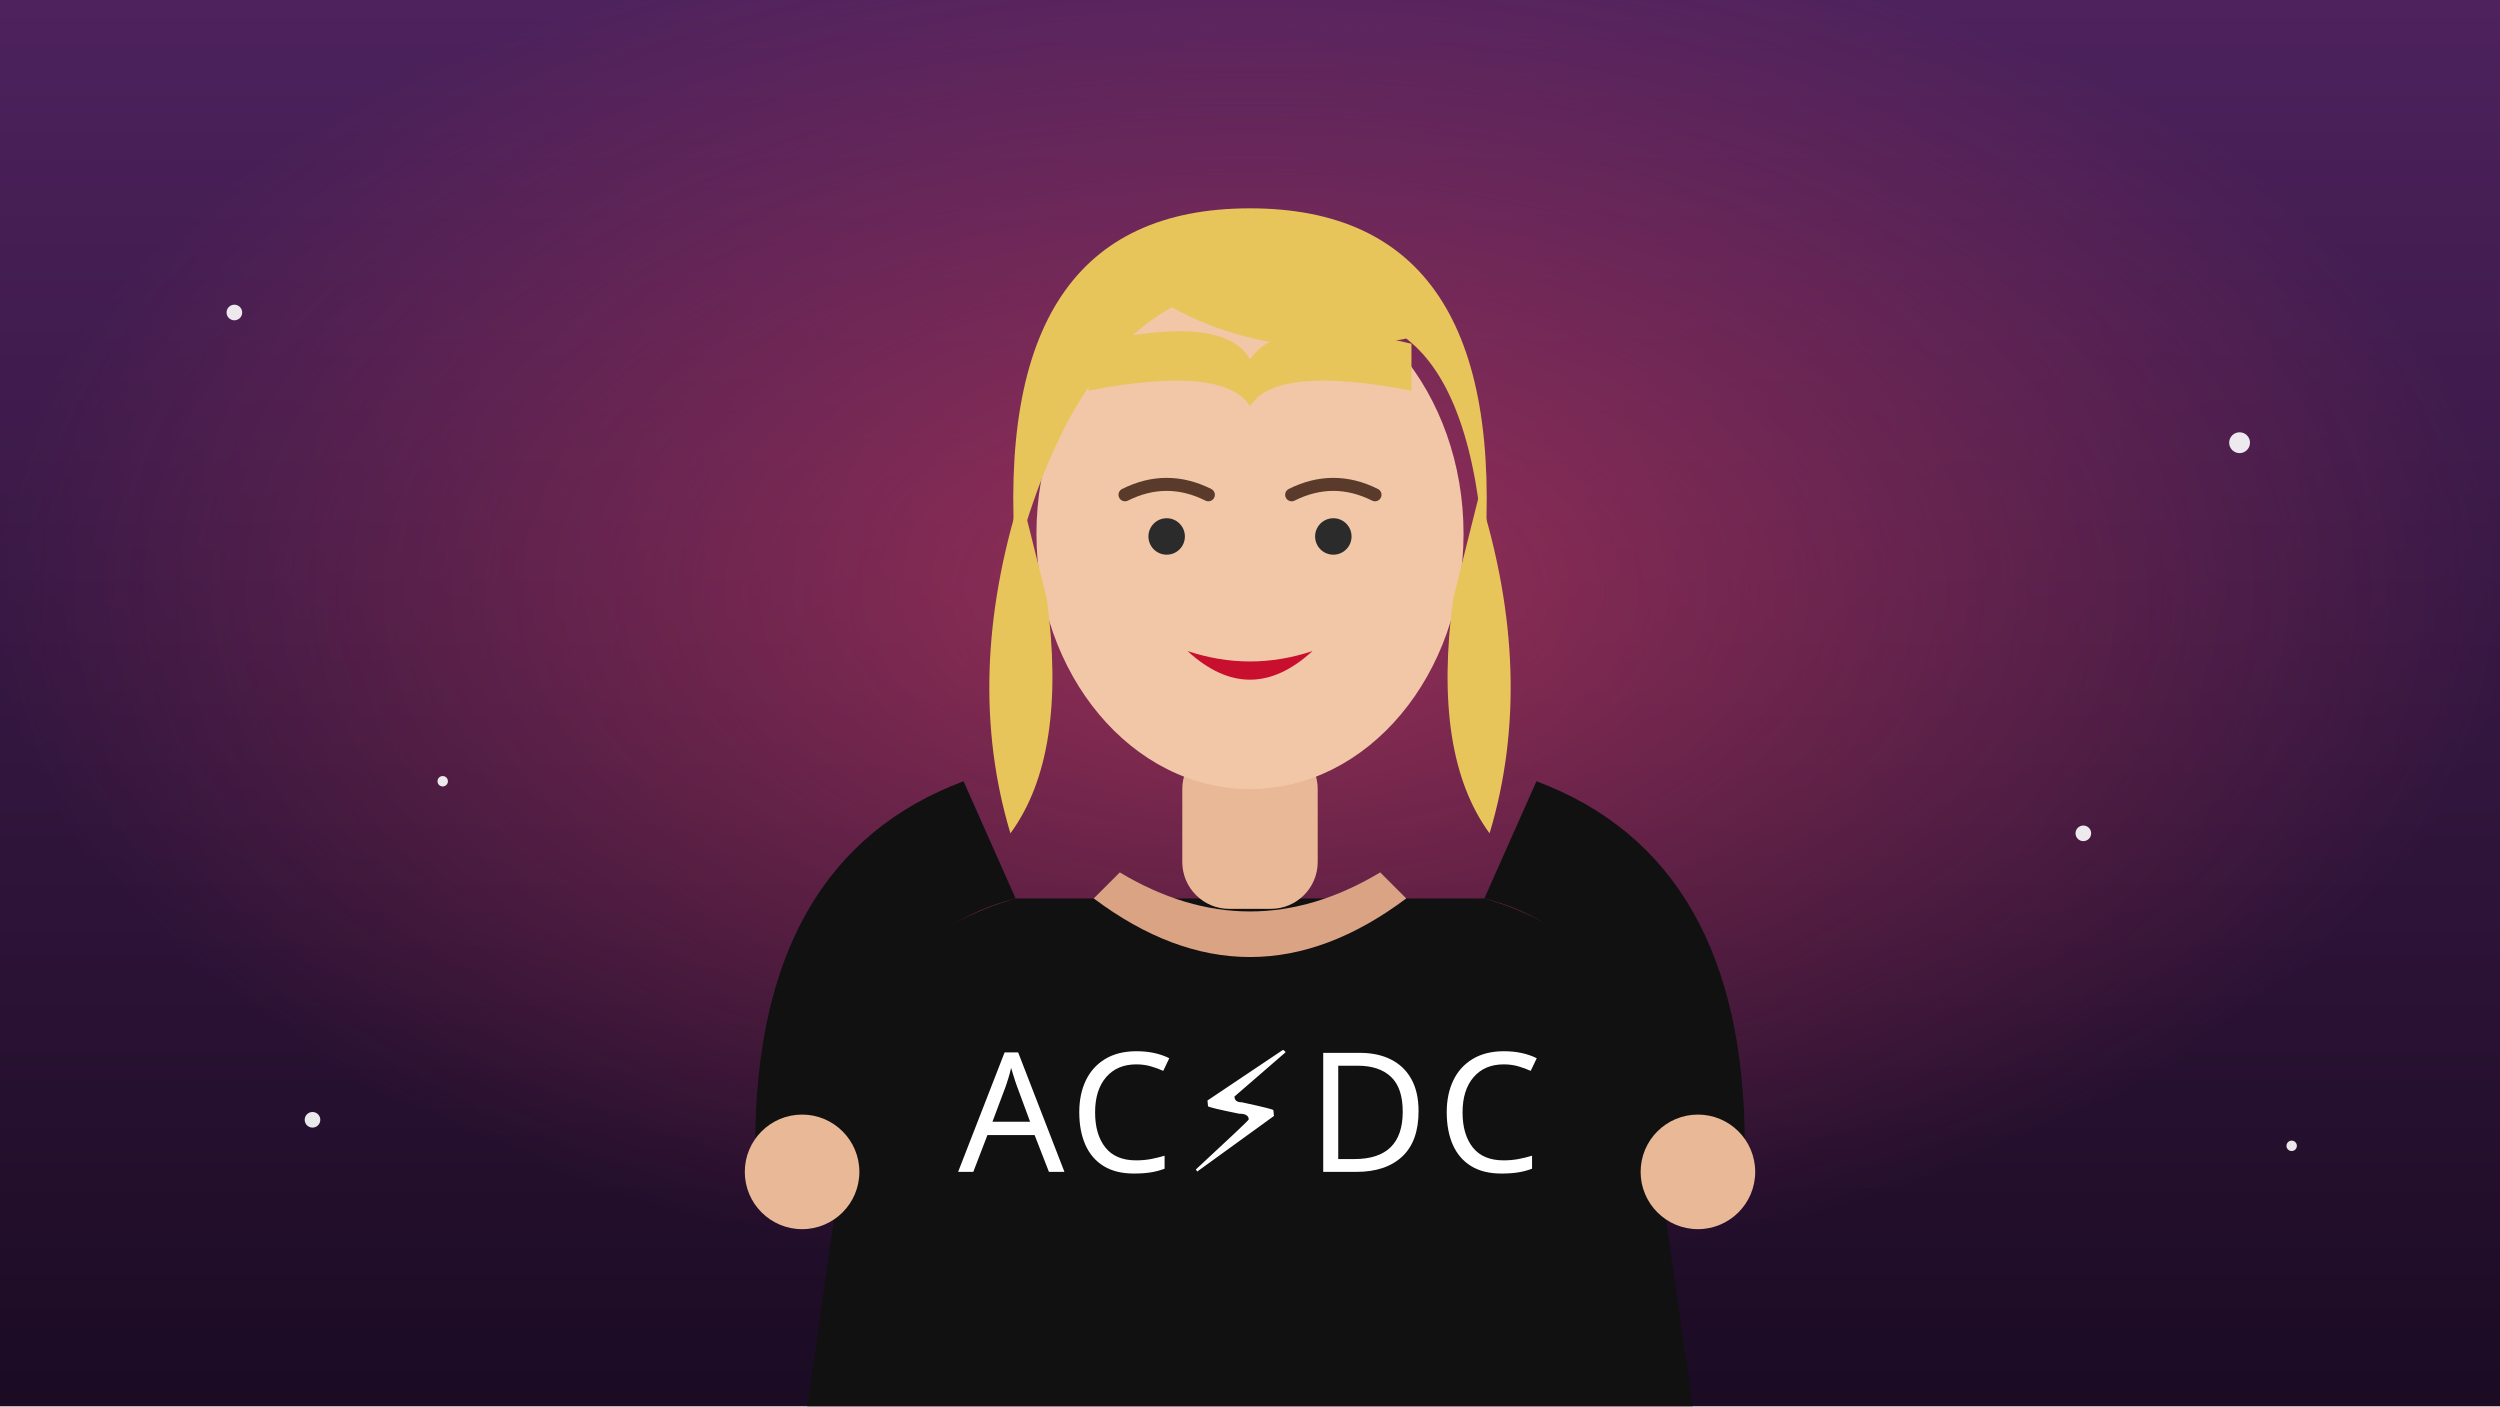
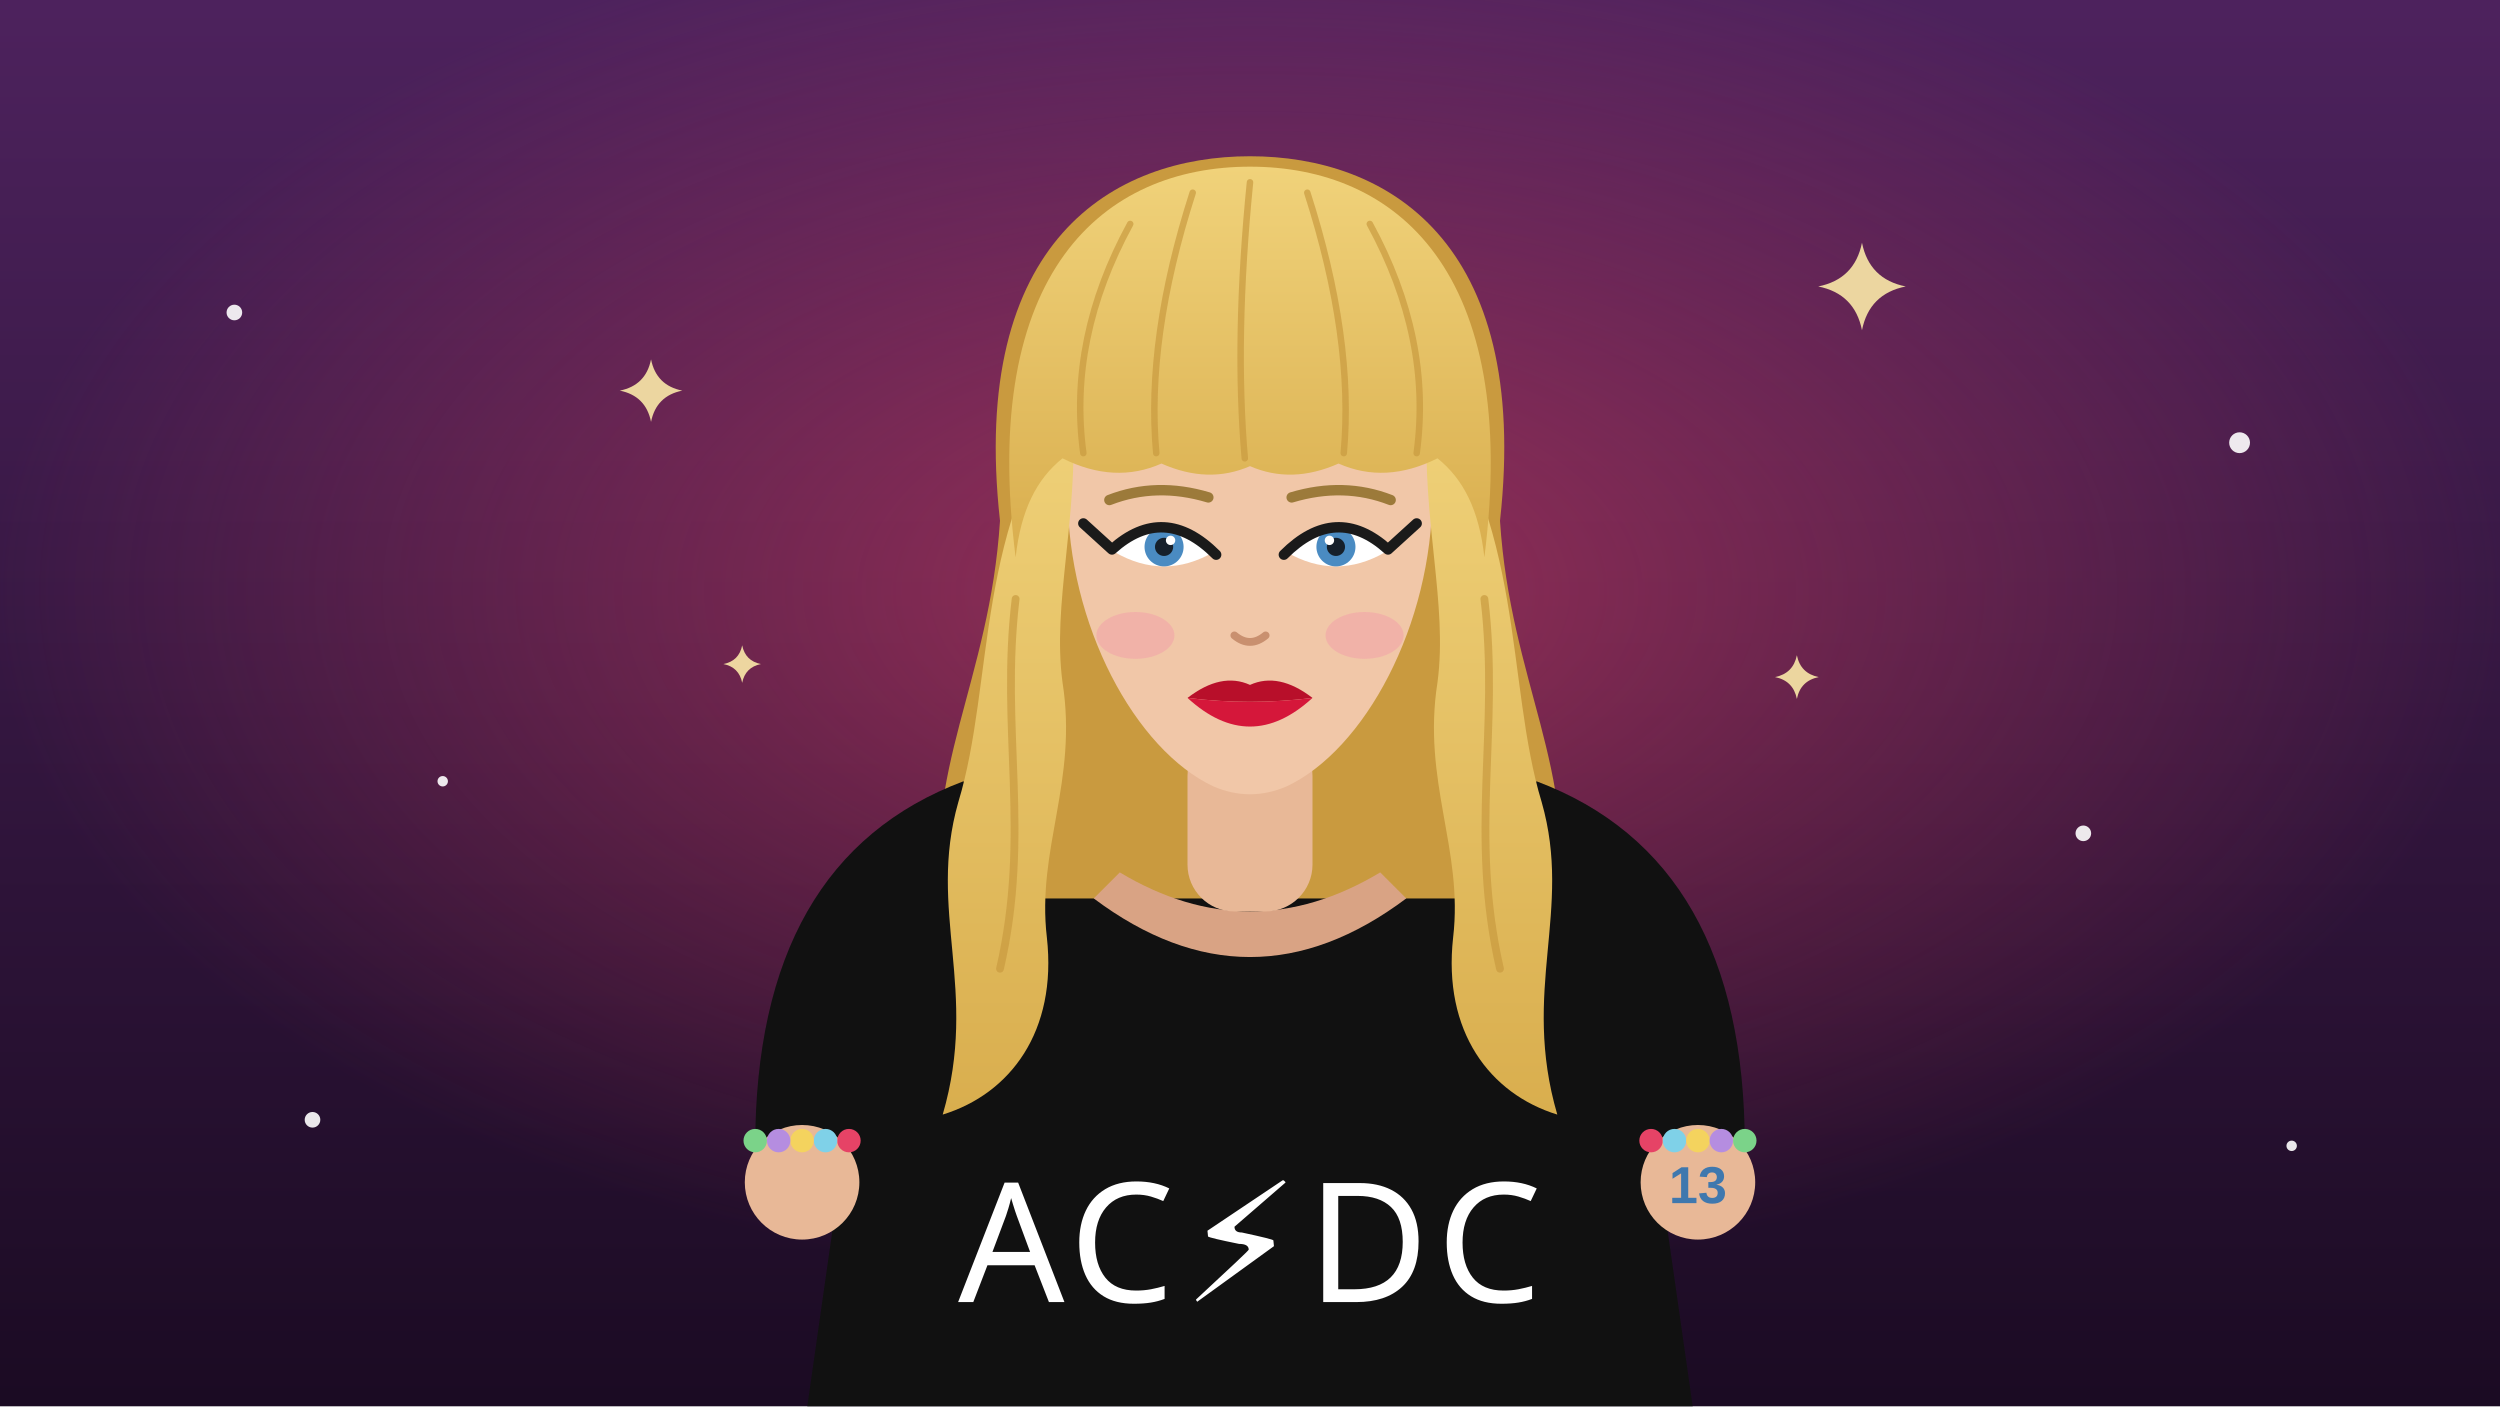
<svg xmlns="http://www.w3.org/2000/svg" viewBox="0 0 960 540" role="img" aria-label="Meme: una figura rubia con la camiseta de AC/DC, con el texto «El algoritmo: esa es de las de pop» y «La camiseta de AC/DC: ahora verás»">
  <defs>
    <linearGradient id="bg" x1="0" y1="0" x2="0" y2="1">
      <stop offset="0" stop-color="#4D225D" />
      <stop offset="1" stop-color="#1b0b23" />
    </linearGradient>
    <radialGradient id="spot" cx=".5" cy=".42" r=".5">
      <stop offset="0" stop-color="#E64366" stop-opacity=".55" />
      <stop offset="1" stop-color="#E64366" stop-opacity="0" />
    </radialGradient>
+     <linearGradient id="hair" x1="0" y1="0" x2="0" y2="1">
+       <stop offset="0" stop-color="#F0D27A" />
+       <stop offset="1" stop-color="#D9AE4E" />
+     </linearGradient>
+     <path id="star" d="M0 -12 Q2 -2 12 0 Q2 2 0 12 Q-2 2 -12 0 Q-2 -2 0 -12 Z" />
  </defs>
  <rect width="960" height="540" fill="url(#bg)" />
  <rect width="960" height="540" fill="url(#spot)" />
  <g fill="#fff" opacity=".9">
    <circle cx="90" cy="120" r="3" />
    <circle cx="860" cy="170" r="4" />
    <circle cx="170" cy="300" r="2" />
    <circle cx="800" cy="320" r="3" />
    <circle cx="120" cy="430" r="3" />
    <circle cx="880" cy="440" r="2" />
  </g>
+   <g fill="#FBE9A8" opacity=".9">
+     <use href="#star" x="250" y="150" />
+     <use href="#star" x="715" y="110" transform="translate(715 110) scale(1.4) translate(-715 -110)" />
+     <use href="#star" x="690" y="260" transform="translate(690 260) scale(.7) translate(-690 -260)" />
+     <use href="#star" x="285" y="255" transform="translate(285 255) scale(.6) translate(-285 -255)" />
+   </g>
  <g transform="translate(480 0)">
+     <path d="M-96 200 C-108 92 -52 60 0 60 C52 60 108 92 96 200 C100 262 126 296 118 350 L-118 350 C-126 296 -100 262 -96 200 Z" fill="#C99A3F" />
    <path d="M-170 540 L-150 400 Q-140 360 -90 345 L90 345 Q140 360 150 400 L170 540 Z" fill="#111" />
    <path d="M-60 345 Q0 390 60 345 L50 335 Q0 365 -50 335 Z" fill="#d9a384" />
-     <rect x="-26" y="285" width="52" height="64" rx="18" fill="#e8b897" />
+     <rect x="-24" y="280" width="48" height="70" rx="18" fill="#e8b897" />
    <path d="M-110 300 Q-190 330 -190 440 L-150 440 Q-150 360 -90 345 Z" fill="#111" />
    <path d="M110 300 Q190 330 190 440 L150 440 Q150 360 90 345 Z" fill="#111" />
-     <circle cx="-172" cy="450" r="22" fill="#e8b897" />
-     <circle cx="172" cy="450" r="22" fill="#e8b897" />
-     <text x="0" y="450" text-anchor="middle" font-family="Impact,'Arial Black',sans-serif" font-size="64" fill="#fff" letter-spacing="3">AC⚡DC</text>
-     <ellipse cx="0" cy="205" rx="82" ry="98" fill="#f1c7a8" />
-     <path d="M-90 215 Q-100 80 0 80 Q100 80 90 215 Q86 150 60 130 Q10 140 -30 118 Q-70 140 -90 215 Z" fill="#E8C55A" />
-     <path d="M-88 190 Q-110 260 -92 320 Q-70 290 -78 230 Z" fill="#E8C55A" />
-     <path d="M88 190 Q110 260 92 320 Q70 290 78 230 Z" fill="#E8C55A" />
-     <path d="M-62 132 Q-10 120 0 138 Q12 120 62 132 L62 150 Q10 140 0 156 Q-10 140 -62 150 Z" fill="#E8C55A" />
-     <path d="M-48 190 Q-32 182 -16 190" stroke="#5a3a2a" stroke-width="5" fill="none" stroke-linecap="round" />
-     <path d="M16 190 Q32 182 48 190" stroke="#5a3a2a" stroke-width="5" fill="none" stroke-linecap="round" />
-     <circle cx="-32" cy="206" r="7" fill="#2b2b2b" />
-     <circle cx="32" cy="206" r="7" fill="#2b2b2b" />
-     <path d="M-24 250 Q0 272 24 250 Q0 258 -24 250 Z" fill="#C8102E" />
+     <circle cx="-172" cy="454" r="22" fill="#e8b897" />
+     <circle cx="172" cy="454" r="22" fill="#e8b897" />
+     <g id="beads">
+       <circle cx="154" cy="438" r="4.5" fill="#E64366" />
+       <circle cx="163" cy="438" r="4.5" fill="#7FD1E8" />
+       <circle cx="172" cy="438" r="4.5" fill="#F4D35E" />
+       <circle cx="181" cy="438" r="4.5" fill="#B58DE0" />
+       <circle cx="190" cy="438" r="4.5" fill="#7BD389" />
+     </g>
+     <use href="#beads" transform="scale(-1 1)" />
+     <text x="172" y="462" text-anchor="middle" font-family="'Arial Black',Arial,sans-serif" font-size="20" font-weight="700" fill="#3F78AE">13</text>
+     <text x="0" y="500" text-anchor="middle" font-family="Impact,'Arial Black',sans-serif" font-size="64" fill="#fff" letter-spacing="3">AC⚡DC</text>
+     <path d="M-70 190 C-72 118 72 118 70 190 C70 240 44 288 14 302 Q0 308 -14 302 C-44 288 -70 240 -70 190 Z" fill="#f1c7a8" />
+     <ellipse cx="-44" cy="244" rx="15" ry="9" fill="#F29AA8" opacity=".45" />
+     <ellipse cx="44" cy="244" rx="15" ry="9" fill="#F29AA8" opacity=".45" />
+     <g id="lock">
+       <path d="M-66 150 C-106 200 -98 262 -112 308 C-124 350 -104 380 -118 428 C-92 420 -74 396 -78 360 C-82 326 -66 300 -72 262 C-76 232 -66 200 -68 160 Z" fill="url(#hair)" />
+       <path d="M-90 230 C-96 280 -84 320 -96 372" stroke="#C99A3F" stroke-width="3" fill="none" stroke-linecap="round" opacity=".7" />
+     </g>
+     <use href="#lock" transform="scale(-1 1)" />
+     <path d="M-90 214 C-104 104 -56 64 0 64 C56 64 104 104 90 214 C88 196 82 184 72 176 Q52 186 34 178 Q16 186 0 179 Q-16 186 -34 178 Q-52 186 -72 176 C-82 184 -88 196 -90 214 Z" fill="url(#hair)" />
+     <g stroke="#C99A3F" stroke-width="2.5" fill="none" stroke-linecap="round" opacity=".7">
+       <path d="M0 70 Q-6 130 -2 176" />
+       <path d="M-22 74 Q-40 130 -36 174" />
+       <path d="M22 74 Q40 130 36 174" />
+       <path d="M-46 86 Q-70 130 -64 174" />
+       <path d="M46 86 Q70 130 64 174" />
+     </g>
+     <g id="eye">
+       <path d="M-54 192 Q-36 185 -16 191" stroke="#9C7A3A" stroke-width="4" fill="none" stroke-linecap="round" />
+       <path d="M-52 212 Q-33 196 -14 212 Q-33 223 -52 212 Z" fill="#fff" />
+       <circle cx="-33" cy="210" r="7.5" fill="#4A8BC2" />
+       <circle cx="-33" cy="210" r="3.5" fill="#16202b" />
+       <circle cx="-30.500" cy="207.500" r="1.800" fill="#fff" />
+       <path d="M-13 213 Q-33 193 -53 211 L-64 201" stroke="#1a1a1a" stroke-width="4" fill="none" stroke-linecap="round" stroke-linejoin="round" />
+     </g>
+     <use href="#eye" transform="scale(-1 1)" />
+     <path d="M-6 244 Q0 249 6 244" stroke="#c9906f" stroke-width="3" fill="none" stroke-linecap="round" />
+     <path d="M-24 268 Q-11 258 0 263 Q11 258 24 268 Q0 271 -24 268 Z" fill="#B80F2A" />
+     <path d="M-24 268 Q0 271 24 268 Q0 290 -24 268 Z" fill="#D5173A" />
  </g>
-   <g font-family="Impact,'Arial Black',sans-serif" font-size="46" fill="#fff" stroke="#000" stroke-width="7" paint-order="stroke" text-anchor="middle" letter-spacing="1">
- </g>
</svg>
